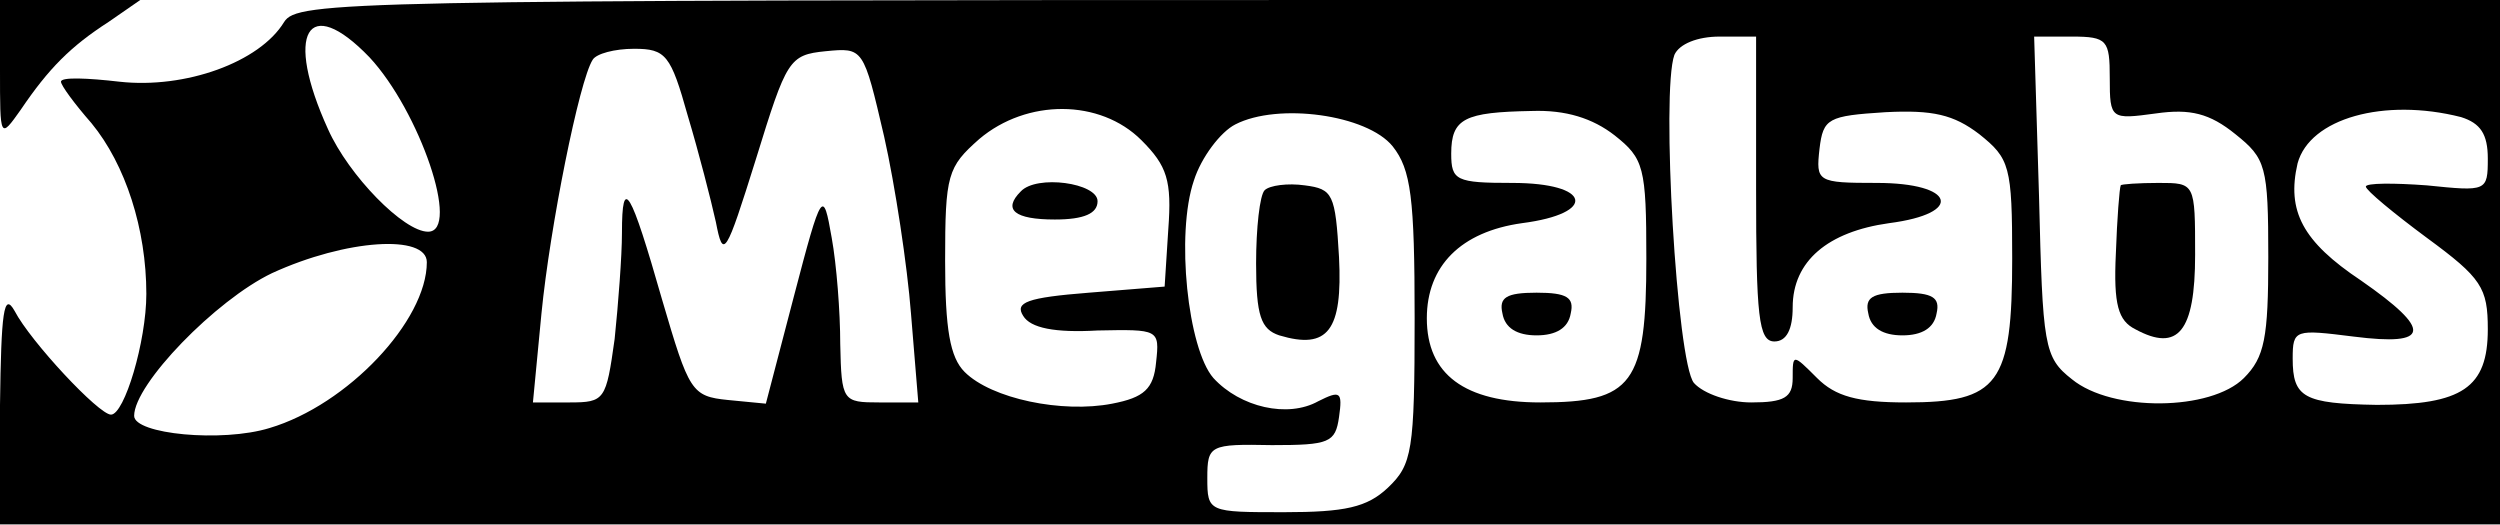
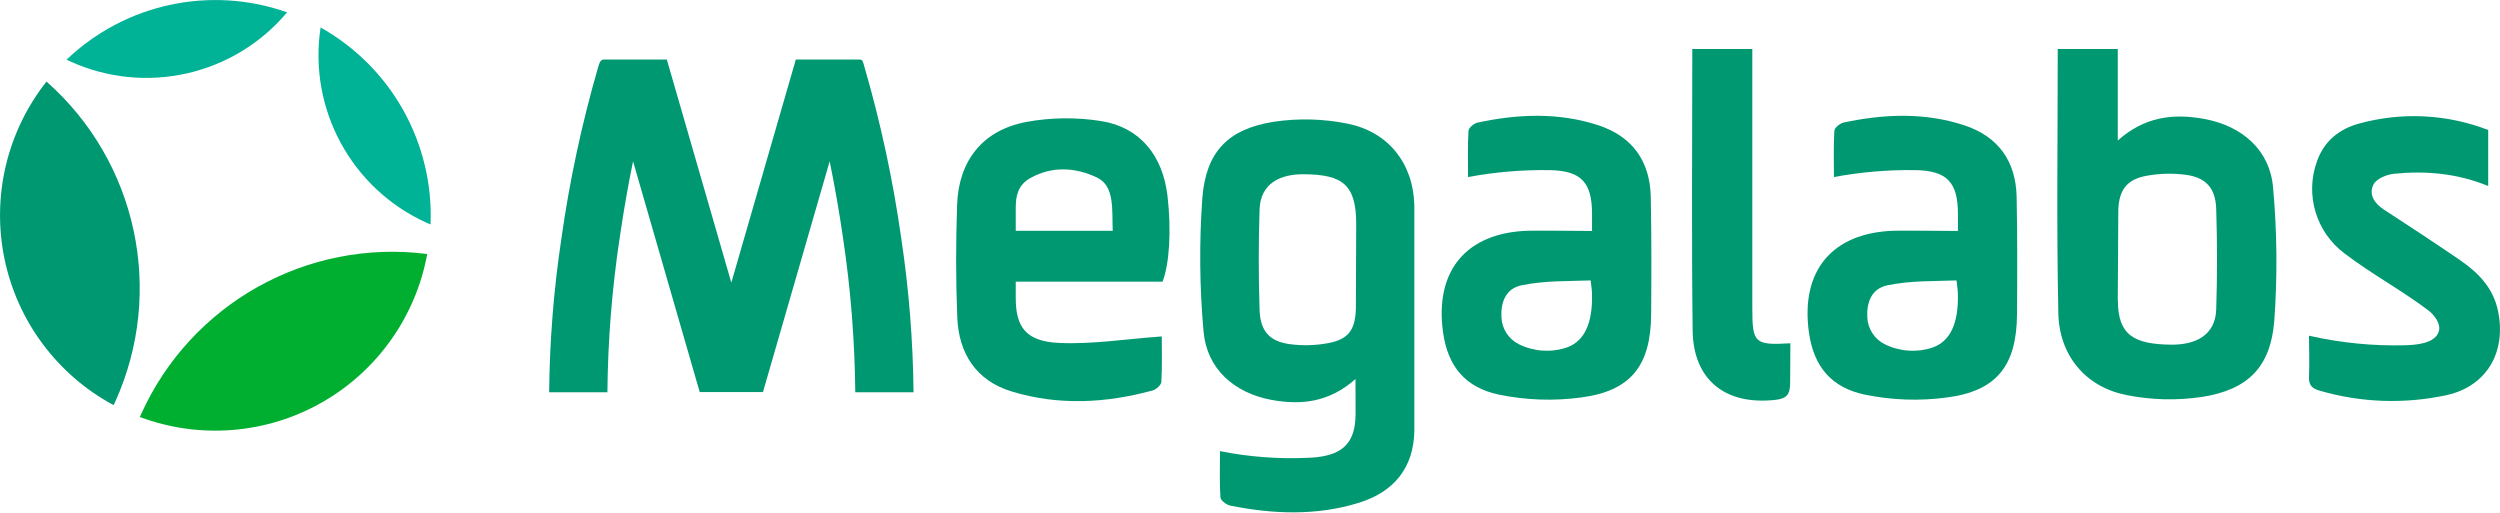
- <svg xmlns="http://www.w3.org/2000/svg" version="1.0" width="205pt" height="43pt" viewBox="0 0 205 43" preserveAspectRatio="xMidYMid meet">
-   <g transform="translate(0,43) scale(0.1,-0.1)" fill="#000000" stroke="none">
-     <path d="M0 373 c0 -57 0 -57 17 -33 23 34 41 52 72 72 l26 18 -57 0 -58 0 0 -57z" />
-     <path d="M233 412 c-20 -33 -81 -55 -135 -49 -26 3 -48 4 -48 0 0 -3 11 -18 25 -34 28 -34 45 -87 45 -140 0 -39 -18 -99 -29 -99 -10 0 -66 60 -79 85 -9 16 -11 -1 -12 -77 l0 -98 1025 0 1025 0 0 215 0 215 -903 0 c-866 0 -903 -1 -914 -18z m70 -29 c41 -44 75 -143 48 -143 -20 0 -65 46 -82 84 -36 79 -17 112 34 59z m1137 -108 c0 -104 2 -125 15 -125 10 0 15 10 15 28 0 38 29 62 79 69 62 8 54 33 -10 33 -49 0 -50 1 -47 28 3 25 7 27 54 30 39 2 56 -2 77 -18 25 -20 27 -26 27 -102 0 -103 -11 -118 -87 -118 -40 0 -58 5 -73 20 -20 20 -20 20 -20 0 0 -16 -7 -20 -34 -20 -18 0 -39 7 -47 16 -14 17 -27 239 -16 269 4 9 19 15 37 15 l30 0 0 -125z m290 91 c0 -34 1 -34 38 -29 28 4 44 0 65 -17 25 -20 27 -26 27 -101 0 -66 -3 -82 -20 -99 -27 -27 -108 -28 -141 -1 -23 18 -24 27 -27 150 l-4 131 31 0 c29 0 31 -3 31 -34z m-1166 -31 c9 -30 19 -69 23 -87 6 -31 8 -28 33 52 25 81 27 85 57 88 31 3 31 3 48 -70 9 -40 19 -106 22 -145 l6 -73 -32 0 c-30 0 -31 1 -32 48 0 26 -3 65 -7 87 -7 40 -8 40 -31 -48 l-23 -88 -31 3 c-30 3 -32 7 -54 82 -26 91 -33 103 -33 55 0 -19 -3 -58 -6 -87 -7 -50 -8 -52 -37 -52 l-30 0 7 73 c7 71 31 191 42 208 3 5 18 9 34 9 26 0 30 -5 44 -55z m372 -20 c21 -21 25 -33 22 -73 l-3 -47 -62 -5 c-51 -4 -61 -8 -54 -19 6 -10 26 -14 61 -12 50 1 51 1 48 -26 -2 -22 -10 -29 -36 -34 -41 -8 -99 4 -121 26 -12 12 -16 35 -16 91 0 71 2 77 28 100 39 33 99 33 133 -1z m206 -5 c15 -19 18 -42 18 -141 0 -109 -2 -120 -22 -139 -17 -16 -35 -20 -85 -20 -62 0 -63 0 -63 28 0 27 2 28 53 27 47 0 52 2 55 23 3 21 1 22 -17 13 -25 -14 -64 -5 -86 19 -21 24 -31 118 -16 162 6 19 22 40 34 46 35 18 108 8 129 -18z m182 9 c24 -19 26 -26 26 -101 0 -103 -11 -118 -87 -118 -62 0 -93 23 -93 69 0 43 28 71 78 78 62 8 57 33 -8 33 -46 0 -50 2 -50 24 0 29 11 34 66 35 28 1 50 -6 68 -20z m694 15 c16 -5 22 -14 22 -34 0 -27 -1 -27 -50 -22 -27 2 -50 2 -50 -1 0 -3 23 -22 50 -42 45 -33 50 -41 50 -75 0 -48 -21 -62 -91 -62 -60 1 -69 6 -69 38 0 24 2 24 50 18 63 -8 65 5 6 46 -48 32 -61 57 -52 96 10 37 71 54 134 38z m-1668 -119 c0 -48 -65 -117 -129 -136 -39 -12 -111 -5 -111 10 0 26 67 95 113 117 61 28 127 32 127 9z" />
-     <path d="M1532 173 c2 -12 12 -18 28 -18 16 0 26 6 28 18 3 13 -3 17 -28 17 -25 0 -31 -4 -28 -17z" />
-     <path d="M1739 278 c-1 -2 -3 -27 -4 -56 -2 -42 2 -55 16 -62 35 -19 49 -2 49 61 0 59 0 59 -30 59 -16 0 -31 -1 -31 -2z" />
-     <path d="M837 273 c-15 -15 -5 -23 28 -23 24 0 35 5 35 15 0 15 -50 22 -63 8z" />
-     <path d="M1037 274 c-4 -4 -7 -31 -7 -60 0 -43 4 -54 19 -59 40 -12 52 4 49 64 -3 52 -5 56 -28 59 -14 2 -29 0 -33 -4z" />
-     <path d="M1232 173 c2 -12 12 -18 28 -18 16 0 26 6 28 18 3 13 -3 17 -28 17 -25 0 -31 -4 -28 -17z" />
+ <svg xmlns="http://www.w3.org/2000/svg" viewBox="0 0 744.06 152.49">
+   <defs>
+     <style>.cls-1,.cls-2{fill:#009870;}.cls-2,.cls-4{fill-rule:evenodd;}.cls-3{fill:#00b296;}.cls-4{fill:#00af30;}</style>
+   </defs>
+   <g id="Layer_2" data-name="Layer 2">
+     <g id="Layer_1-2" data-name="Layer 1">
+       <path class="cls-1" d="M532.86,102.17l-.07,11.76c0,3.43-1,4.69-4.29,5.07-14.94,1.7-24.55-5.86-24.73-20.67-.34-27.92-.1-55.83-.1-83.75h17.86v5.3q0,35.92,0,71.84c0,10.44.67,11.06,11.32,10.45" />
+       <path class="cls-1" d="M302.31,68.7h28.86c-.25-6.2.66-13.3-4.65-15.85C320,49.73,313,49.42,306.64,53c-3.73,2.11-4.33,5.31-4.33,8.87ZM346,83.84H302.31v4.85c0,8.64,3,12.9,12.85,13.37s20-1.17,30.61-1.93c0,3.86.15,8.68-.12,13.48,0,.94-1.54,2.31-2.6,2.6-13.93,3.8-28,4.54-41.92.31-10.59-3.21-15.77-11.27-16.22-22-.46-11.18-.44-22.4-.05-33.58.45-13.14,7.63-22.19,20.57-24.64a65.81,65.81,0,0,1,22.4-.25c11.57,1.88,18.28,10.38,19.65,22.31C348.64,68.52,348.09,78.43,346,83.84Z" />
+       <path class="cls-1" d="M473.41,83.46c-6.84.27-13.54,0-20.62,1.46-4.63,1-6.14,5-5.93,9.44a9.41,9.41,0,0,0,5.15,8.07,18.78,18.78,0,0,0,14.28,1c5.26-1.86,7.76-7.17,7.53-16,0-1.07-.21-2.13-.41-4m.42-14.72v-5c0-9.42-3.19-12.93-12.72-13.08a122.72,122.72,0,0,0-24.18,2.06c0-4.76-.15-9.29.13-13.79.06-.89,1.68-2.2,2.76-2.43,12-2.56,24.11-3.06,35.94.83,10,3.31,15.33,10.6,15.55,21.31.23,11.67.2,23.35.11,35-.12,15.18-6,22.79-20.95,24.7a72.77,72.77,0,0,1-24.4-.87c-9.93-2.11-15.18-8.36-16.59-18.58-2.52-18.28,6.93-29.61,25.34-30.19C460.94,68.58,467.08,68.74,473.83,68.74Z" />
+       <path class="cls-1" d="M582.3,83.46c-6.84.27-13.54,0-20.62,1.46-4.63,1-6.14,5-5.93,9.44a9.41,9.41,0,0,0,5.15,8.07,18.8,18.8,0,0,0,14.29,1c5.25-1.86,7.75-7.17,7.52-16,0-1.07-.21-2.13-.41-4m.43-14.72v-5c0-9.42-3.2-12.93-12.73-13.08a122.72,122.72,0,0,0-24.18,2.06c0-4.76-.15-9.29.13-13.79.06-.89,1.68-2.2,2.77-2.43,12-2.56,24.1-3.06,35.93.83,10,3.31,15.33,10.6,15.55,21.31.23,11.67.2,23.35.11,35-.12,15.18-6,22.79-20.94,24.7a72.82,72.82,0,0,1-24.41-.87c-9.93-2.11-15.18-8.36-16.59-18.58-2.52-18.28,6.93-29.61,25.34-30.19C569.84,68.58,576,68.74,582.73,68.74Z" />
+       <path class="cls-1" d="M630.33,89.36c0,10.39,4.78,13.09,15.82,13.22,7.08.08,13.2-2.61,13.45-10.52q.48-14.88,0-29.77c-.19-6.29-3-9.42-9-10.26a37.28,37.28,0,0,0-11.69.28c-5.88,1.06-8.24,4.18-8.45,10.17,0,9-.16,17.93-.16,26.88m0-74.78V41.82c7.94-7.1,16.51-8.12,25.74-6.42,11.22,2.06,19.52,9.19,20.48,20.41a244.57,244.57,0,0,1,.37,39.59c-1.08,13.86-7.84,20.64-21.68,22.76a65.52,65.52,0,0,1-22.43-.6c-12-2.42-19.9-11.68-20.17-24.33-.55-26.21-.18-52.43-.18-78.65Z" />
+       <path class="cls-1" d="M687.26,99.92a115.49,115.49,0,0,0,28.56,2.84c2.89-.11,9.12-.37,10.08-4.33.53-2.17-1.41-4.7-3.11-6-8-6.08-17-10.88-25-17A24,24,0,0,1,689.59,48c2.11-6,6.62-9.61,12.52-11.22a61.33,61.33,0,0,1,38.44,1.91V55.36c-9.29-3.81-18.63-4.58-28.06-3.64-2.19.22-5.22,1.49-6.08,3.18-1.47,2.89.18,5.61,3.1,7.49q11.31,7.29,22.43,14.88c5.57,3.8,10.14,8.35,11.56,15.42,2.44,12-3.27,22.14-15.12,24.86a76.75,76.75,0,0,1-37.86-1.24c-2.37-.65-3.42-1.62-3.31-4.18.19-4.24,0-8.49,0-12.21" />
+       <path class="cls-1" d="M403.64,66.86c.05-11.92-4.05-14.91-15.52-15-7.07-.08-13,2.69-13.24,10.52q-.48,14.88,0,29.77c.18,6.29,2.9,9.43,8.85,10.26a36.38,36.38,0,0,0,11.5-.27c6.23-1.15,8.1-4.07,8.31-10.18Zm-.21,45.94c-7.74,6.9-16.09,7.87-25.08,6.2-11-2.06-19.2-9.19-20.15-20.41a247,247,0,0,1-.36-39.6c1.06-13.85,7.71-20.64,21.33-22.76a63.52,63.52,0,0,1,22.08.61c11.81,2.42,19.42,11.67,19.69,24.32l0,67.19c-.23,10.7-5.86,18-16.54,21.3-12.59,3.9-25.43,3.39-38.23.84-1.15-.23-2.88-1.55-2.94-2.44-.3-4.5-.13-9-.13-13.78a108.06,108.06,0,0,0,25.72,2c10-.25,14.63-3.66,14.63-13.07Z" />
+       <path class="cls-2" d="M254.55,116.74h17.34a330.17,330.17,0,0,0-3.66-45.84,367.39,367.39,0,0,0-10.88-50.75c-.56-1.88-.53-2.44-1.59-2.44h-18.9l-19.2,66.41-19.2-66.41h-18.8c-1.06,0-1.38,1.42-1.68,2.44A367.39,367.39,0,0,0,167.1,70.9a328.64,328.64,0,0,0-3.66,45.84h17.34a327.08,327.08,0,0,1,3.68-46.12q1.65-11.36,3.95-22.62l19.84,68.68h18.83L246.93,48q2.3,11.27,3.95,22.64a330.83,330.83,0,0,1,3.67,46.1" />
+       <path class="cls-3" d="M19.81,17.76A64.15,64.15,0,0,1,85.45,3.67,54.72,54.72,0,0,1,21,18.32l-1.19-.56" />
+       <path class="cls-3" d="M95.42,8.18a64.15,64.15,0,0,1,32.72,58.63l-1.21-.53A54.71,54.71,0,0,1,95.42,8.18" />
+       <path class="cls-4" d="M127.16,75.57a64.12,64.12,0,0,1-85.54,48.54l.45-1a82,82,0,0,1,85.09-47.51" />
+       <path class="cls-2" d="M33.84,120.59a64.14,64.14,0,0,1-20-96.31,82,82,0,0,1,20.45,95.29l-.48,1" />
+     </g>
  </g>
</svg>
